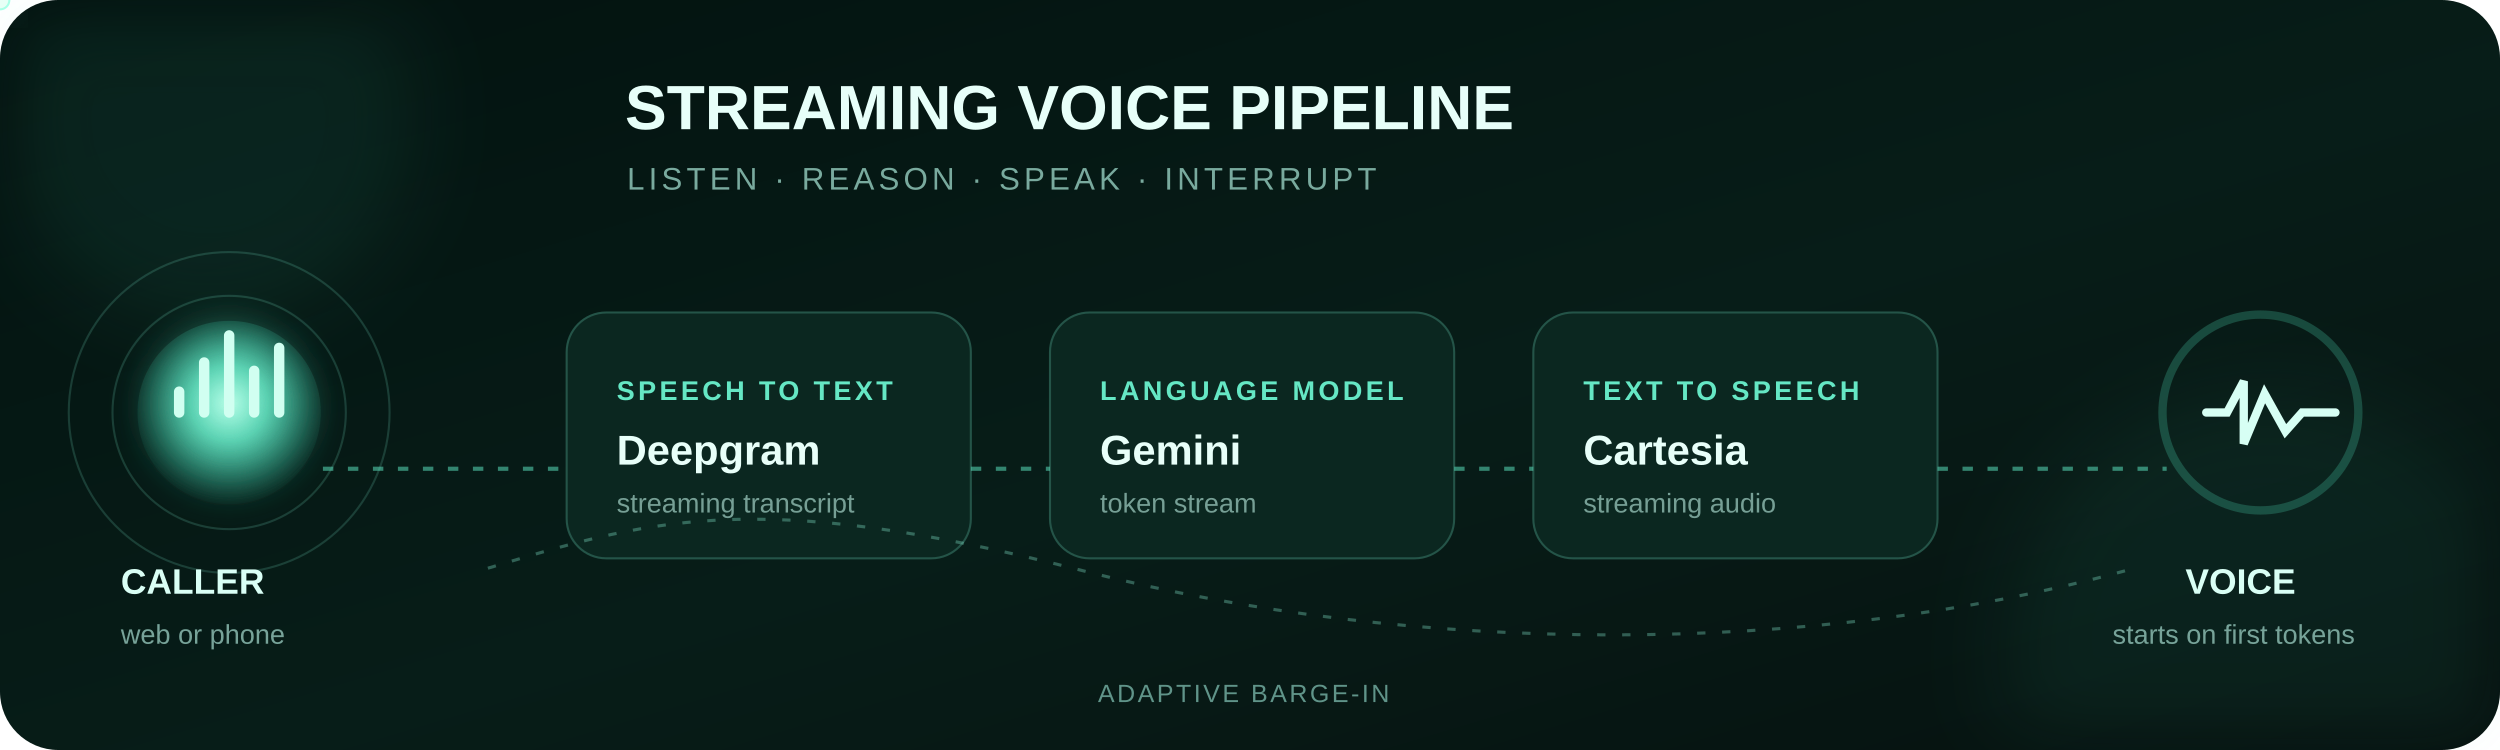
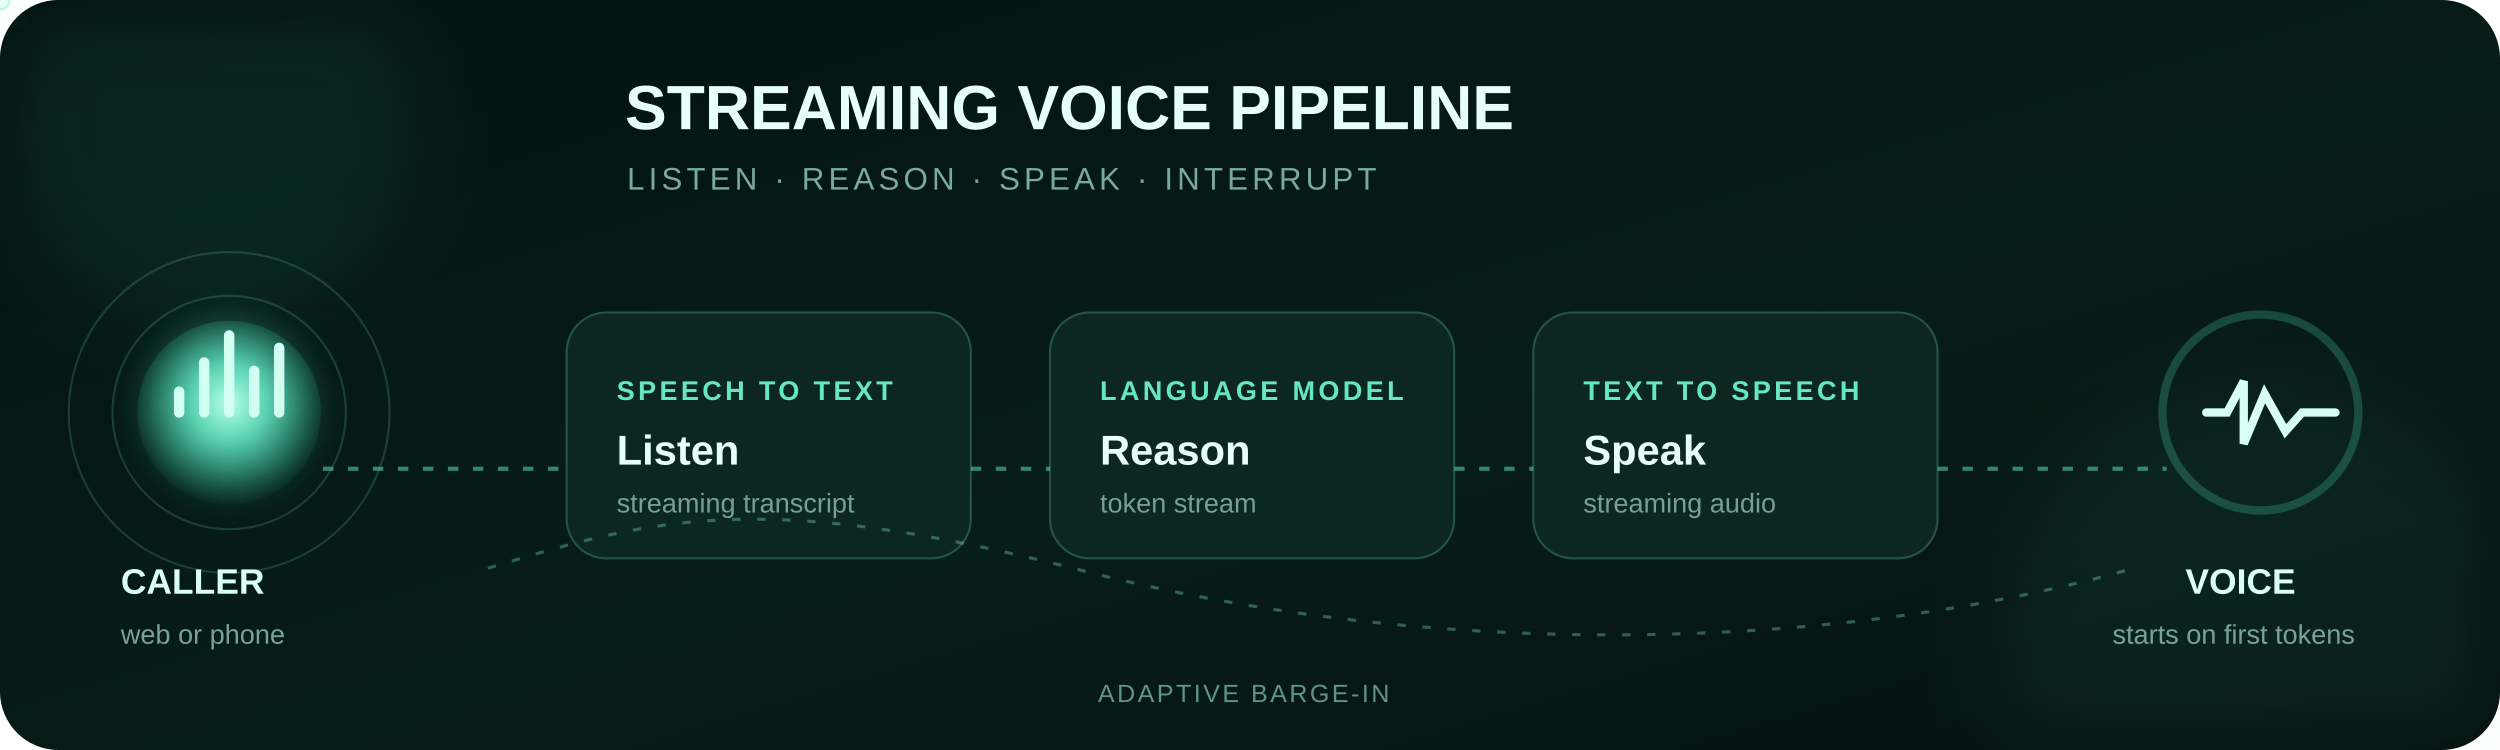
<svg xmlns="http://www.w3.org/2000/svg" width="1200" height="360" viewBox="0 0 1200 360" role="img" aria-labelledby="title description">
  <defs>
    <linearGradient id="background" x1="0" y1="0" x2="1" y2="1">
      <stop offset="0" stop-color="#03120f" />
      <stop offset="0.55" stop-color="#071d18" />
      <stop offset="1" stop-color="#06110f" />
    </linearGradient>
    <linearGradient id="mint" x1="0" y1="0" x2="1" y2="0">
      <stop offset="0" stop-color="#5ee7c4" />
      <stop offset="0.5" stop-color="#9af6dc" />
      <stop offset="1" stop-color="#36bfa0" />
    </linearGradient>
    <radialGradient id="orb" cx="50%" cy="45%" r="55%">
      <stop offset="0" stop-color="#b9ffe9" stop-opacity="0.95" />
      <stop offset="0.38" stop-color="#62e6c3" stop-opacity="0.7" />
      <stop offset="1" stop-color="#1e947a" stop-opacity="0.05" />
    </radialGradient>
    <filter id="glow" x="-80%" y="-80%" width="260%" height="260%">
      <feGaussianBlur stdDeviation="8" result="blur" />
      <feMerge>
        <feMergeNode in="blur" />
        <feMergeNode in="SourceGraphic" />
      </feMerge>
    </filter>
    <filter id="soft" x="-30%" y="-30%" width="160%" height="160%">
      <feGaussianBlur stdDeviation="20" />
    </filter>
    <path id="forward" d="M250 225 C350 225 360 225 445 225 S650 225 750 225 S945 225 1020 225" />
    <path id="reverse" d="M1020 274 C870 315 680 315 520 274 S310 250 230 274" />
  </defs>
  <rect width="1200" height="360" rx="28" fill="url(#background)" />
  <circle cx="100" cy="56" r="100" fill="#3fd5ae" opacity="0.08" filter="url(#soft)" />
  <circle cx="1090" cy="316" r="130" fill="#3fd5ae" opacity="0.07" filter="url(#soft)" />
  <g opacity="0.18" fill="none" stroke="#79ebcd">
    <circle cx="110" cy="198" r="56">
      <animate attributeName="r" values="48;65;48" dur="3.2s" repeatCount="indefinite" />
    </circle>
    <circle cx="110" cy="198" r="77">
      <animate attributeName="opacity" values="0.18;0.04;0.18" dur="3.2s" repeatCount="indefinite" />
    </circle>
  </g>
  <circle cx="110" cy="198" r="44" fill="url(#orb)" filter="url(#glow)">
    <animate attributeName="r" values="41;47;42;45;41" dur="1.5s" repeatCount="indefinite" />
  </circle>
  <g fill="none" stroke="#d1fff1" stroke-width="5" stroke-linecap="round">
    <path d="M86 198v-10 M98 198v-24 M110 198v-37 M122 198v-20 M134 198v-31">
      <animate attributeName="d" values="M86 198v-10 M98 198v-24 M110 198v-37 M122 198v-20 M134 198v-31;M86 198v-31 M98 198v-13 M110 198v-28 M122 198v-39 M134 198v-17;M86 198v-10 M98 198v-24 M110 198v-37 M122 198v-20 M134 198v-31" dur="0.85s" repeatCount="indefinite" />
    </path>
  </g>
  <text x="58" y="285" fill="#d9fff5" font-family="Segoe UI, Arial, sans-serif" font-size="17" font-weight="700">CALLER</text>
  <text x="58" y="309" fill="#77a399" font-family="Segoe UI, Arial, sans-serif" font-size="13">web or phone</text>
  <text x="300" y="62" fill="#e7fff9" font-family="Segoe UI, Arial, sans-serif" font-size="30" font-weight="750">STREAMING VOICE PIPELINE</text>
  <text x="301" y="91" fill="#79aa9e" font-family="Segoe UI, Arial, sans-serif" font-size="15" letter-spacing="2">LISTEN · REASON · SPEAK · INTERRUPT</text>
  <g font-family="Segoe UI, Arial, sans-serif">
    <g transform="translate(272 150)">
      <rect width="194" height="118" rx="19" fill="#0b2720" stroke="#245448" />
      <text x="24" y="42" fill="#65e7c4" font-size="13" font-weight="700" letter-spacing="1.6">SPEECH TO TEXT</text>
-       <text x="24" y="73" fill="#e8fff9" font-size="20" font-weight="700">Deepgram</text>
+       <text x="24" y="73" fill="#e8fff9" font-size="20" font-weight="700">Listen</text>
      <text x="24" y="96" fill="#769f95" font-size="13">streaming transcript</text>
    </g>
    <g transform="translate(504 150)">
      <rect width="194" height="118" rx="19" fill="#0b2720" stroke="#245448" />
      <text x="24" y="42" fill="#65e7c4" font-size="13" font-weight="700" letter-spacing="1.6">LANGUAGE MODEL</text>
-       <text x="24" y="73" fill="#e8fff9" font-size="20" font-weight="700">Gemini</text>
+       <text x="24" y="73" fill="#e8fff9" font-size="20" font-weight="700">Reason</text>
      <text x="24" y="96" fill="#769f95" font-size="13">token stream</text>
    </g>
    <g transform="translate(736 150)">
      <rect width="194" height="118" rx="19" fill="#0b2720" stroke="#245448" />
      <text x="24" y="42" fill="#65e7c4" font-size="13" font-weight="700" letter-spacing="1.6">TEXT TO SPEECH</text>
-       <text x="24" y="73" fill="#e8fff9" font-size="20" font-weight="700">Cartesia</text>
+       <text x="24" y="73" fill="#e8fff9" font-size="20" font-weight="700">Speak</text>
      <text x="24" y="96" fill="#769f95" font-size="13">streaming audio</text>
    </g>
  </g>
  <path d="M155 225H272 M466 225H504 M698 225H736 M930 225H1040" fill="none" stroke="#58dcb9" stroke-width="2" stroke-dasharray="5 7" opacity="0.55" />
  <g fill="#a9ffe7" filter="url(#glow)">
    <circle r="5">
      <animateMotion dur="3.7s" repeatCount="indefinite">
        <mpath href="#forward" />
      </animateMotion>
    </circle>
    <circle r="4" opacity="0.75">
      <animateMotion dur="3.7s" begin="-1.23s" repeatCount="indefinite">
        <mpath href="#forward" />
      </animateMotion>
    </circle>
    <circle r="4" opacity="0.55">
      <animateMotion dur="3.7s" begin="-2.46s" repeatCount="indefinite">
        <mpath href="#forward" />
      </animateMotion>
    </circle>
  </g>
  <g transform="translate(1085 198)" fill="none" stroke="#d7fff4" stroke-width="4" stroke-linecap="round">
    <path d="M-26 0h10l8-15v30l10-24 10 18 8-9h16" />
    <circle r="47" stroke="#4dd8b4" opacity="0.25">
      <animate attributeName="r" values="42;52;42" dur="1.6s" repeatCount="indefinite" />
    </circle>
  </g>
  <text x="1049" y="285" fill="#d9fff5" font-family="Segoe UI, Arial, sans-serif" font-size="17" font-weight="700">VOICE</text>
  <text x="1014" y="309" fill="#77a399" font-family="Segoe UI, Arial, sans-serif" font-size="13">starts on first tokens</text>
  <path d="M1020 274 C870 315 680 315 520 274 S310 250 230 274" fill="none" stroke="#8cf4d8" stroke-width="1.5" stroke-dasharray="4 8" opacity="0.32" />
  <circle r="4" fill="#f2fff9" opacity="0.85">
    <animateMotion dur="2.4s" repeatCount="indefinite">
      <mpath href="#reverse" />
    </animateMotion>
  </circle>
  <text x="527" y="337" fill="#609489" font-family="Segoe UI, Arial, sans-serif" font-size="12" letter-spacing="1.2">ADAPTIVE BARGE-IN</text>
</svg>
